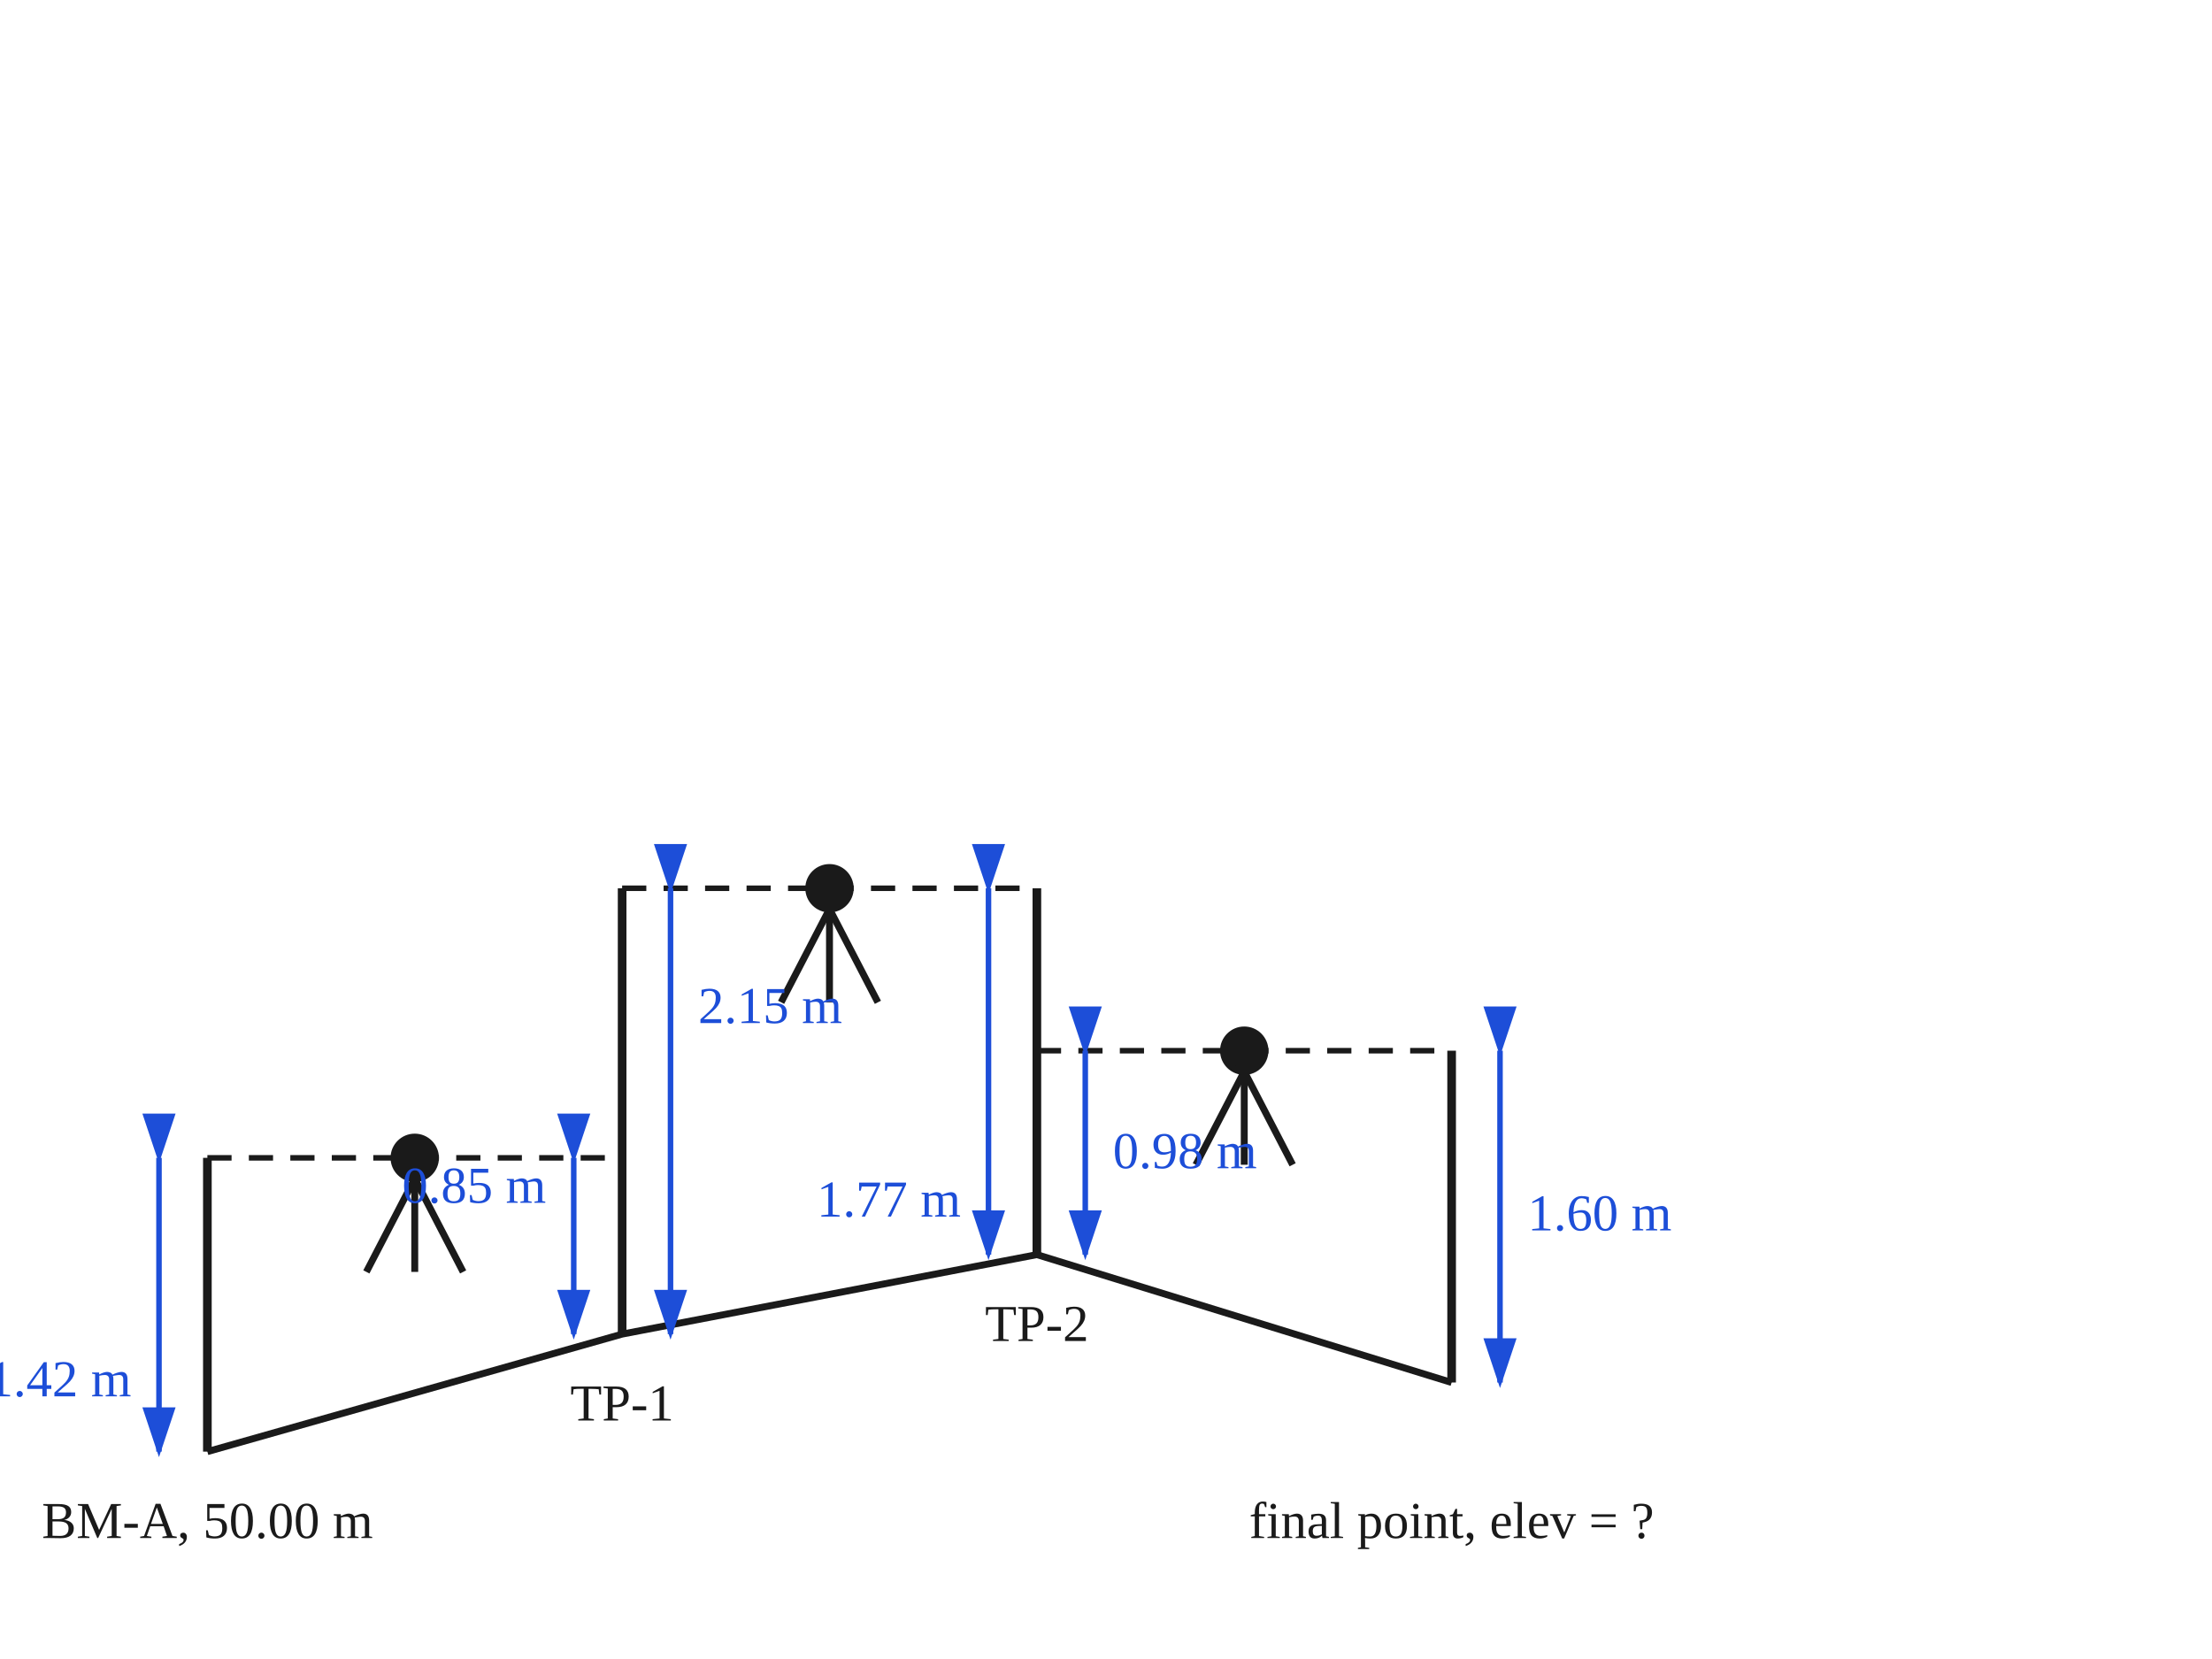
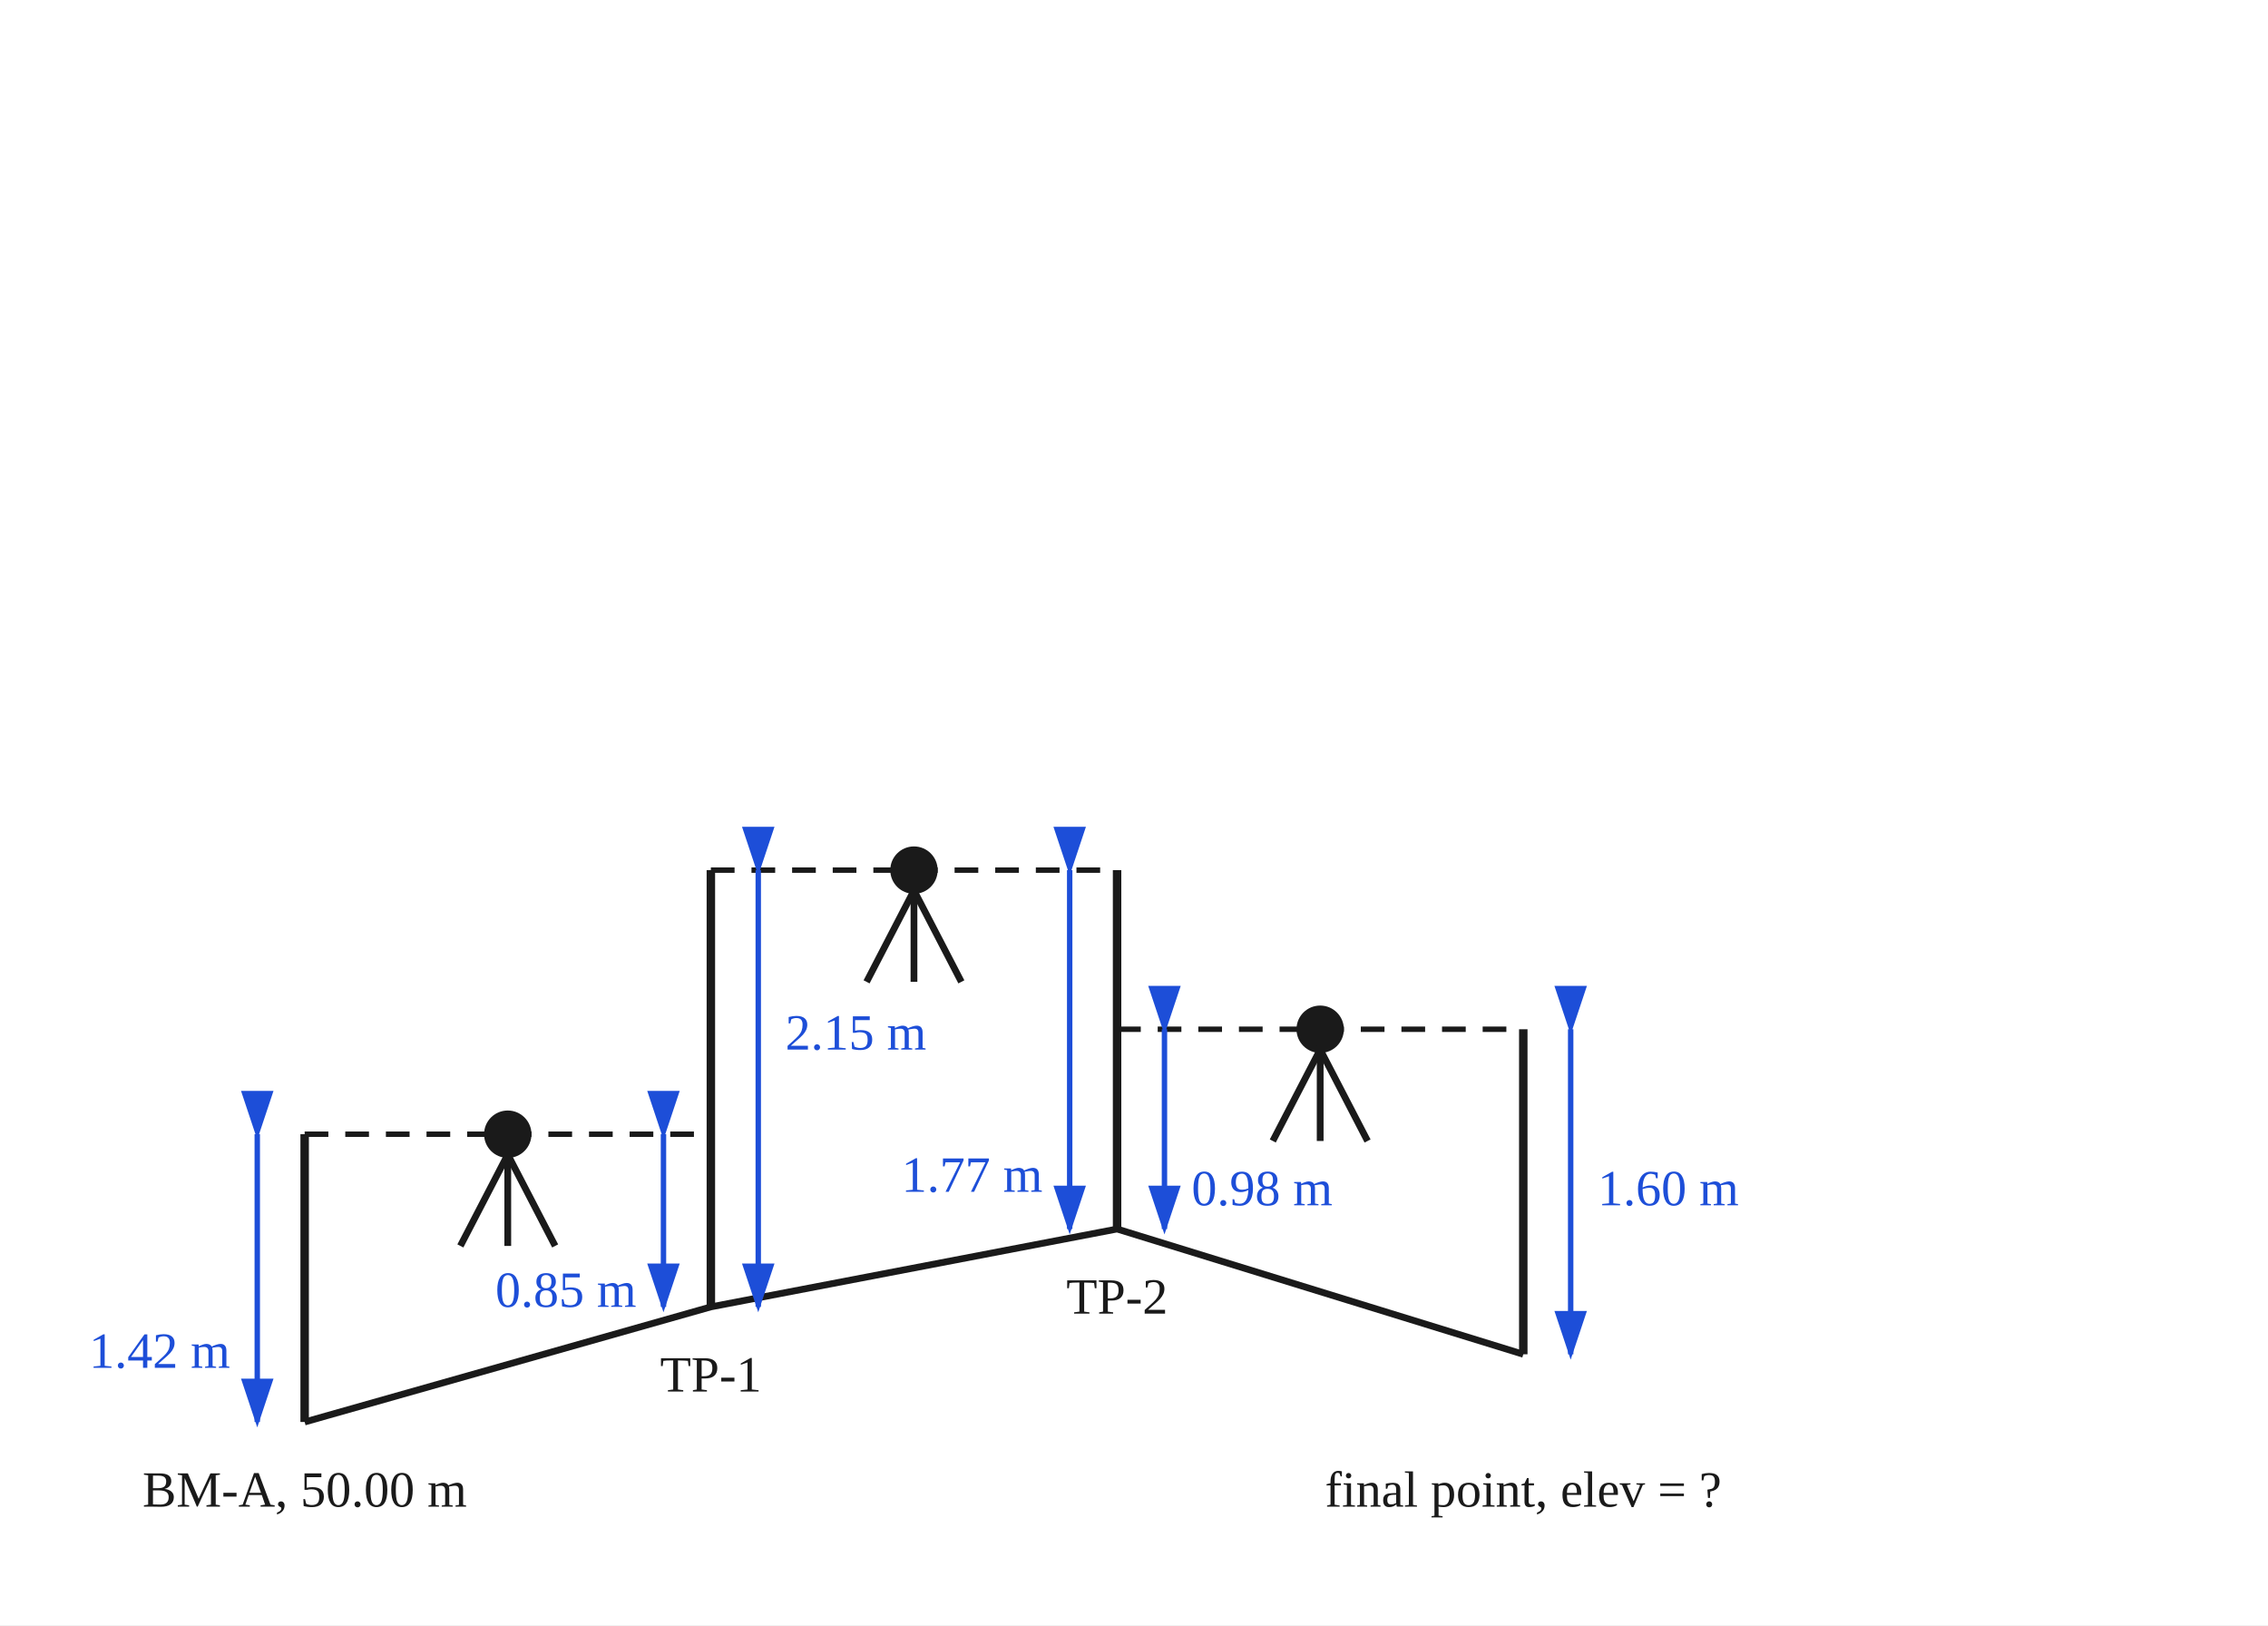
- <svg xmlns="http://www.w3.org/2000/svg" width="640" height="480" viewBox="0 0 640 480" role="img">
-   <rect width="640" height="480" fill="#ffffff" />
+ <svg xmlns="http://www.w3.org/2000/svg" width="670" height="480" viewBox="-30 0 670 480" role="img">
+   <rect x="-30" width="670" height="480" fill="#ffffff" />
  <defs>
    <marker id="ah" markerWidth="10" markerHeight="10" refX="8" refY="3" orient="auto" markerUnits="strokeWidth">
      <path d="M0,0 L9,3 L0,6 Z" fill="context-stroke" />
    </marker>
    <marker id="ahb" markerWidth="10" markerHeight="10" refX="8" refY="3" orient="auto" markerUnits="strokeWidth">
      <path d="M0,0 L9,3 L0,6 Z" fill="#1d4ed8" />
    </marker>
  </defs>
  <polyline points="60,420 180,386 300,363 420,400" fill="none" stroke="#1a1a1a" stroke-width="2" />
  <line x1="60" y1="335" x2="180" y2="335" stroke="#1a1a1a" stroke-width="1.6" stroke-dasharray="7,5" />
  <line x1="180" y1="257" x2="300" y2="257" stroke="#1a1a1a" stroke-width="1.6" stroke-dasharray="7,5" />
  <line x1="300" y1="304" x2="420" y2="304" stroke="#1a1a1a" stroke-width="1.6" stroke-dasharray="7,5" />
  <g stroke="#1a1a1a" stroke-width="2">
    <circle cx="120" cy="335" r="6" fill="#1a1a1a" />
    <line x1="120" y1="341" x2="106" y2="368" />
    <line x1="120" y1="341" x2="134" y2="368" />
    <line x1="120" y1="341" x2="120" y2="368" />
    <circle cx="240" cy="257" r="6" fill="#1a1a1a" />
    <line x1="240" y1="263" x2="226" y2="290" />
    <line x1="240" y1="263" x2="254" y2="290" />
    <line x1="240" y1="263" x2="240" y2="290" />
    <circle cx="360" cy="304" r="6" fill="#1a1a1a" />
    <line x1="360" y1="310" x2="346" y2="337" />
    <line x1="360" y1="310" x2="374" y2="337" />
    <line x1="360" y1="310" x2="360" y2="337" />
  </g>
  <g stroke="#1a1a1a" stroke-width="2.5">
    <line x1="60" y1="335" x2="60" y2="420" />
    <line x1="180" y1="257" x2="180" y2="386" />
    <line x1="300" y1="257" x2="300" y2="363" />
    <line x1="420" y1="304" x2="420" y2="400" />
  </g>
  <g stroke="#1d4ed8" stroke-width="1.6">
    <line x1="46" y1="335" x2="46" y2="420" marker-start="url(#ahb)" marker-end="url(#ahb)" />
    <line x1="166" y1="335" x2="166" y2="386" marker-start="url(#ahb)" marker-end="url(#ahb)" />
    <line x1="194" y1="257" x2="194" y2="386" marker-start="url(#ahb)" marker-end="url(#ahb)" />
    <line x1="286" y1="257" x2="286" y2="363" marker-start="url(#ahb)" marker-end="url(#ahb)" />
    <line x1="314" y1="304" x2="314" y2="363" marker-start="url(#ahb)" marker-end="url(#ahb)" />
    <line x1="434" y1="304" x2="434" y2="400" marker-start="url(#ahb)" marker-end="url(#ahb)" />
  </g>
  <g font-family="Georgia, 'Times New Roman', serif" font-size="15" fill="#1d4ed8">
    <text x="38" y="404" text-anchor="end">1.42 m</text>
-     <text x="158" y="348" text-anchor="end">0.85 m</text>
-     <text x="202" y="296" text-anchor="start">2.15 m</text>
+     <text x="158" y="386" text-anchor="end">0.85 m</text>
+     <text x="202" y="310" text-anchor="start">2.15 m</text>
    <text x="278" y="352" text-anchor="end">1.77 m</text>
-     <text x="322" y="338" text-anchor="start">0.98 m</text>
+     <text x="322" y="356" text-anchor="start">0.98 m</text>
    <text x="442" y="356" text-anchor="start">1.60 m</text>
  </g>
  <g font-family="Georgia, 'Times New Roman', serif" font-size="15" fill="#1a1a1a">
    <text x="60" y="445" text-anchor="middle">BM-A, 50.00 m</text>
    <text x="180" y="411" text-anchor="middle">TP-1</text>
    <text x="300" y="388" text-anchor="middle">TP-2</text>
    <text x="420" y="445" text-anchor="middle">final point, elev = ?</text>
  </g>
</svg>
